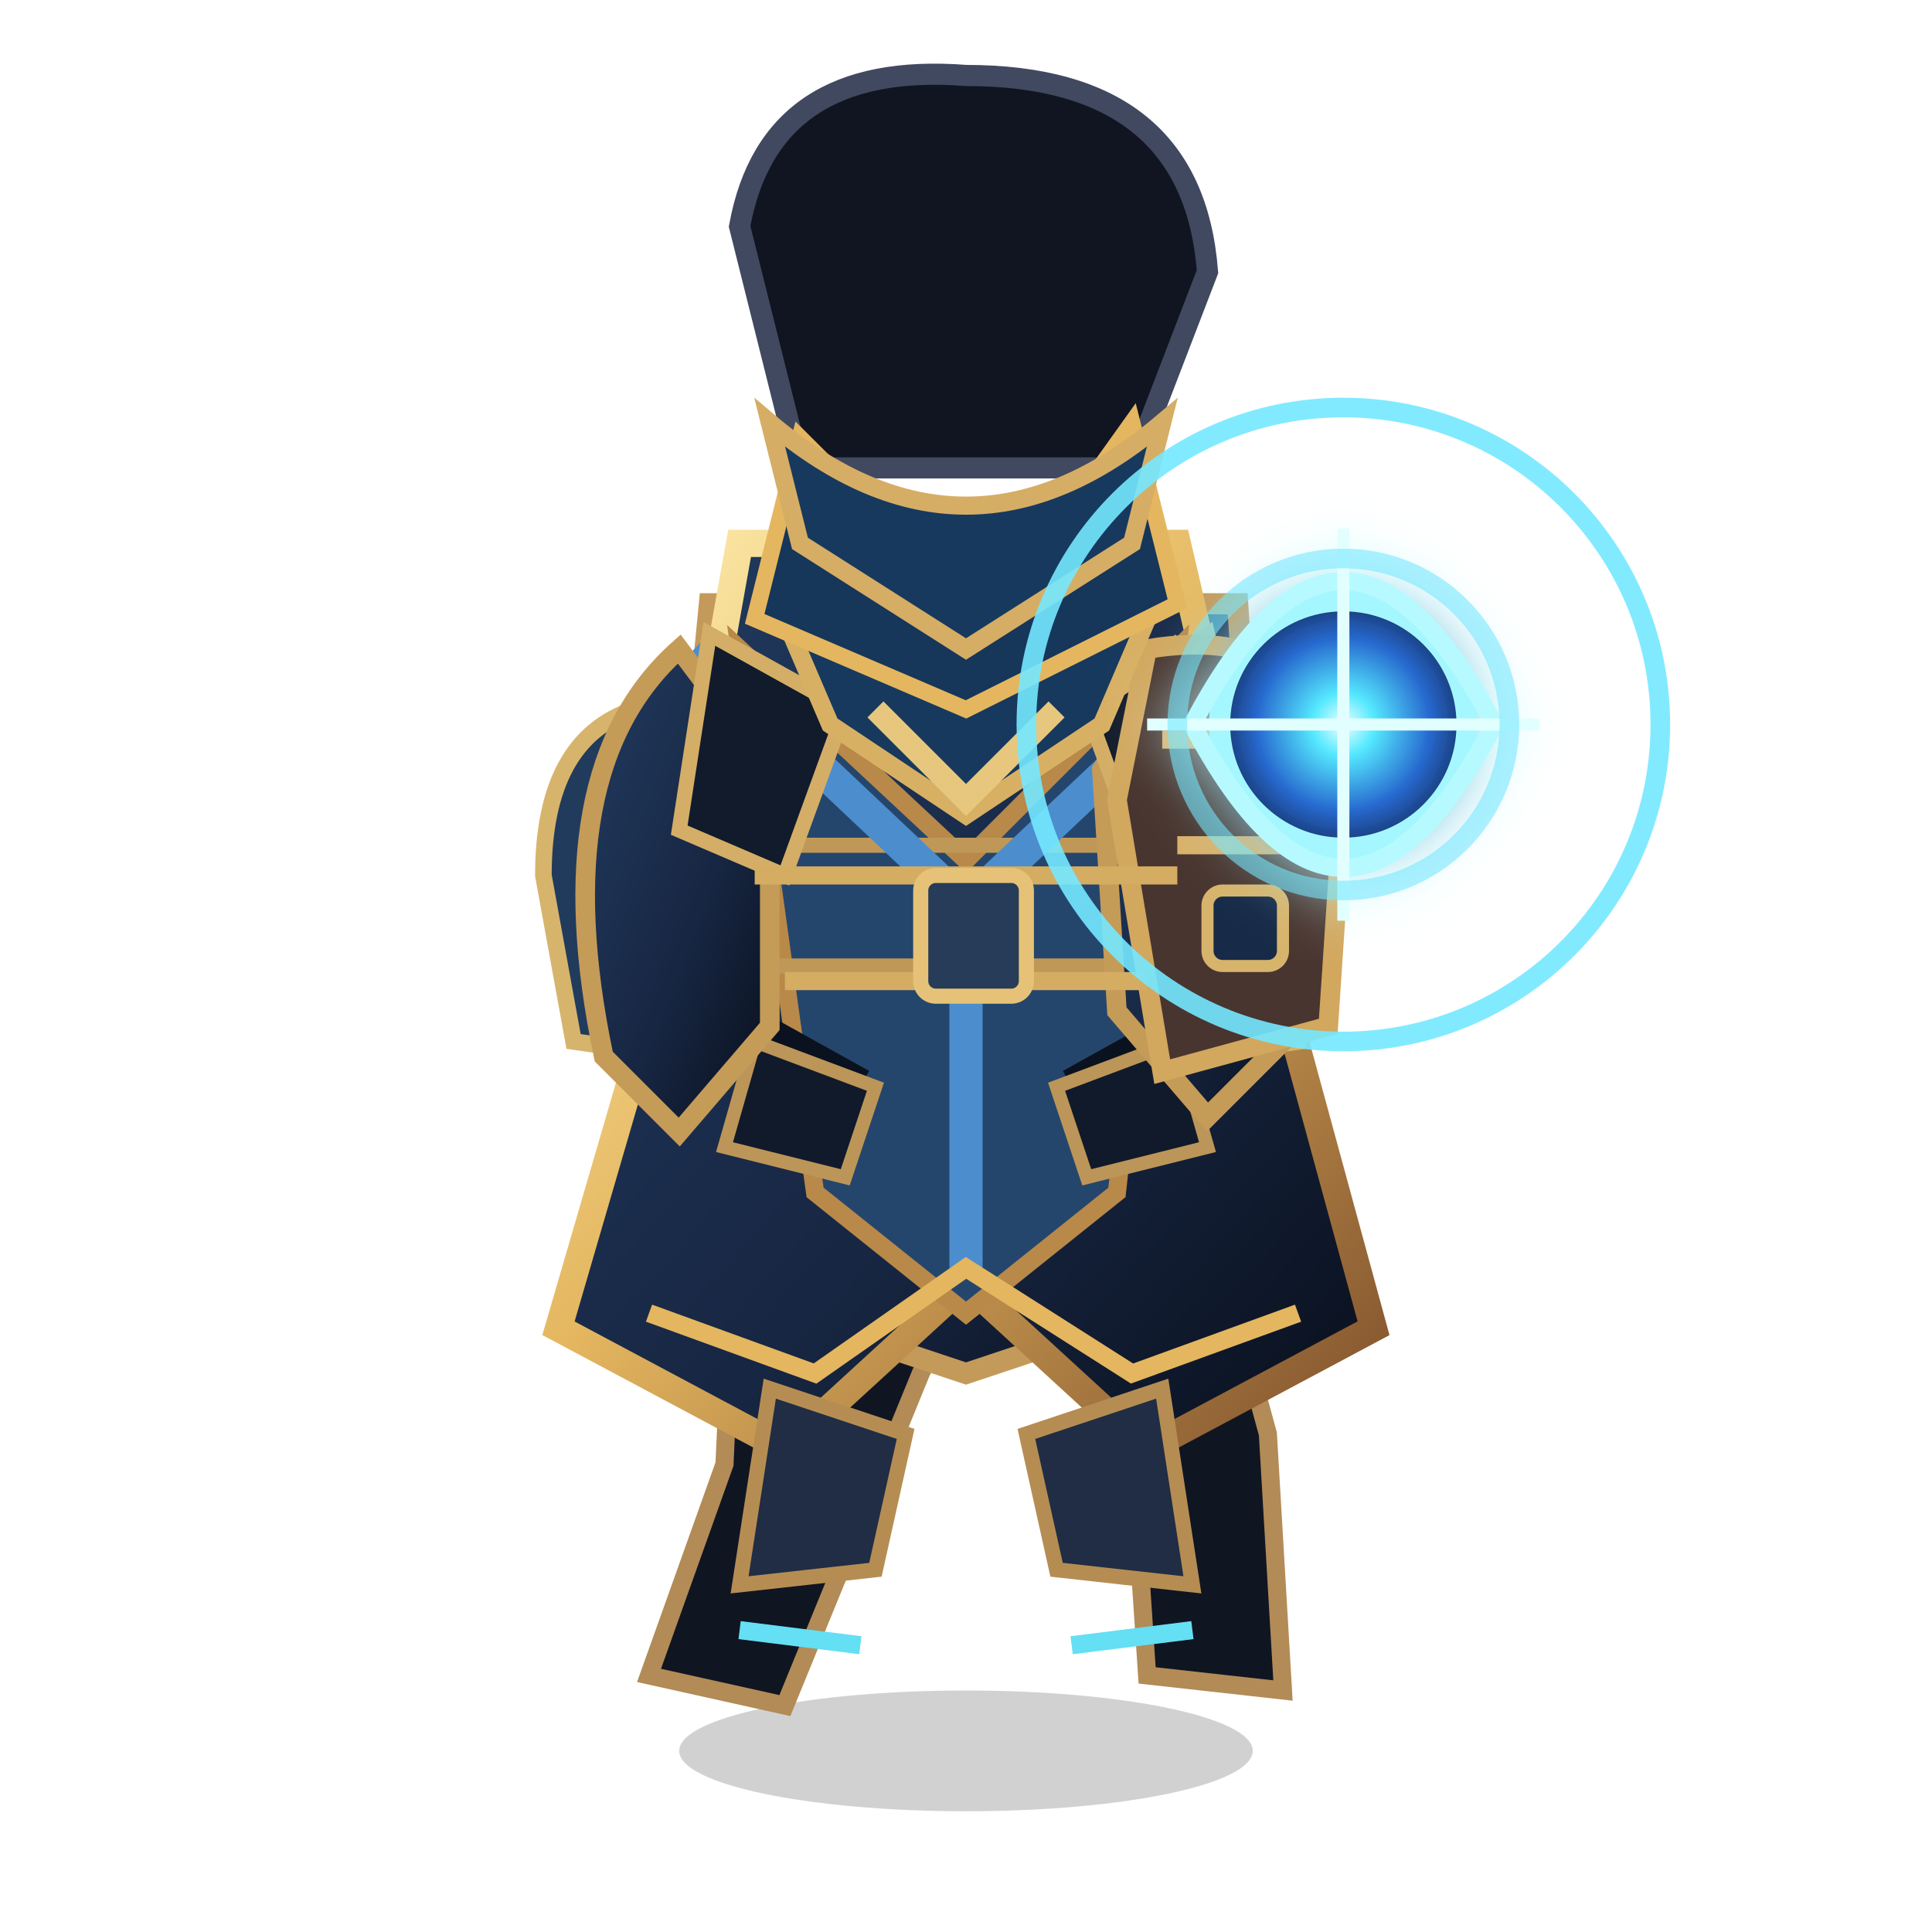
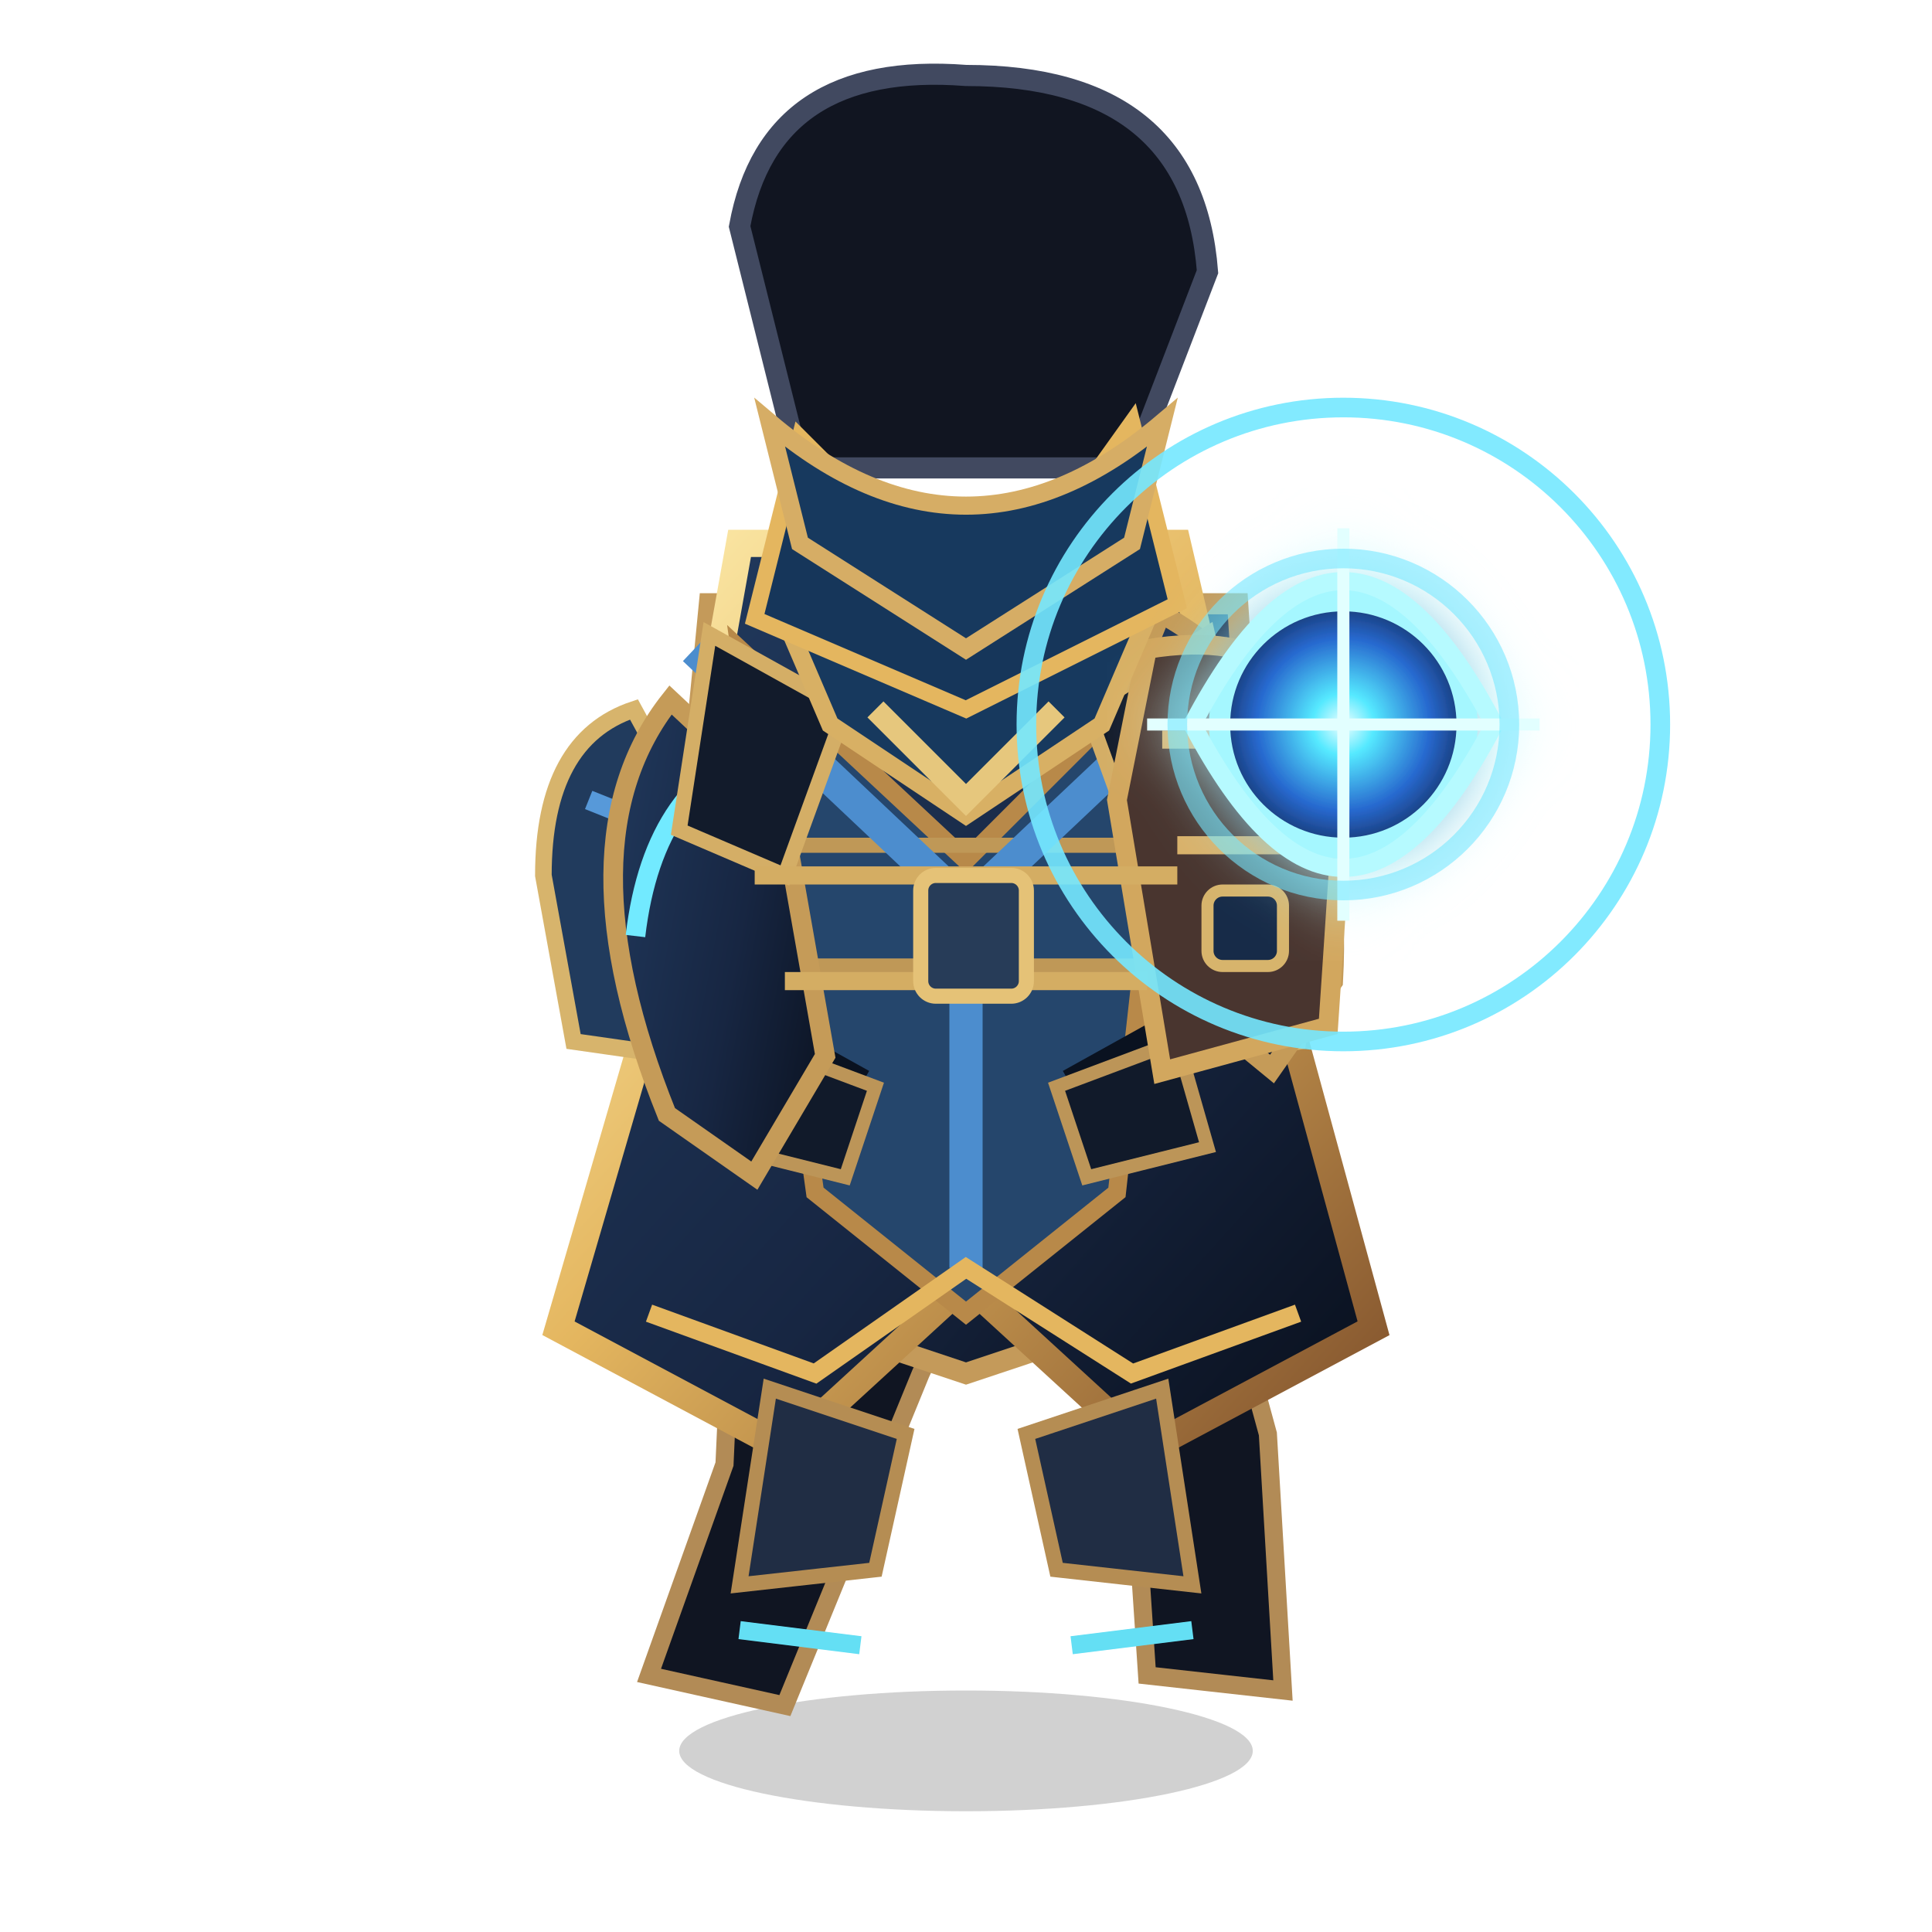
<svg xmlns="http://www.w3.org/2000/svg" width="128" height="128" viewBox="0 0 128 128" role="img" aria-label="Researcher up echoCast frame 3">
  <defs>
    <linearGradient id="coat" x1="0" y1="0" x2="1" y2="1">
      <stop offset="0" stop-color="#223c61" />
      <stop offset=".58" stop-color="#172642" />
      <stop offset="1" stop-color="#090f1b" />
    </linearGradient>
    <linearGradient id="gold" x1="0" y1="0" x2="1" y2="1">
      <stop stop-color="#fff0b2" />
      <stop offset=".45" stop-color="#e4b65f" />
      <stop offset="1" stop-color="#80512c" />
    </linearGradient>
    <radialGradient id="orb">
      <stop stop-color="#f0ffff" />
      <stop offset=".25" stop-color="#55e9ff" />
      <stop offset=".7" stop-color="#2769cf" />
      <stop offset="1" stop-color="#18366e" />
    </radialGradient>
    <linearGradient id="skin" x1="0" y1="0" x2="1" y2="1">
      <stop stop-color="#ffe0bd" />
      <stop offset="1" stop-color="#efc6a0" />
    </linearGradient>
    <filter id="glow">
      <feGaussianBlur stdDeviation="2.1" result="b" />
      <feMerge>
        <feMergeNode in="b" />
        <feMergeNode in="SourceGraphic" />
      </feMerge>
    </filter>
  </defs>
  <ellipse cx="64" cy="116" rx="19" ry="4" fill="#000" opacity=".18" />
  <g transform="translate(0 0)">
    <path d="M49 75 L48 97 L43 111 L52 113 L61 91 L67 78 Z" fill="#101522" stroke="#b28b56" stroke-width="1.2" />
    <path d="M67 78 L75 96 L76 111 L85 112 L84 95 L78 73 Z" fill="#101522" stroke="#b28b56" stroke-width="1.2" />
    <path d="M47 40 L82 40 L84 71 L79 86 L64 91 L49 86 L44 71 Z" fill="url(#coat)" stroke="#c49a5a" stroke-width="1.4" />
    <path d="M49 36 L78 36 L85 66 L91 88 L76 96 L64 85 L52 96 L37 88 L44 64 Z" fill="url(#coat)" stroke="url(#gold)" stroke-width="1.8" />
    <path d="M49 43 L64 57 L78 43 L74 79 L64 87 L54 79 Z" fill="#25466c" stroke="#b88949" stroke-width="1.2" />
    <path d="M49 48 L78 48 M48 56 L78 56 M50 64 L76 64" stroke="#bf9857" stroke-width="1" />
    <path d="M54 41 L64 52 L74 41" fill="none" stroke="#4e91d5" stroke-width="2" />
    <path d="M46 43 L64 60 L82 43 M64 60 L64 84" fill="none" stroke="#4c8dce" stroke-width="2.2" />
    <path d="M43 87 L54 91 L64 84 L75 91 L86 87" fill="none" stroke="#e4b65f" stroke-width="1.2" />
    <path d="M48 67 L57 72 M80 67 L71 72" stroke="#0a1220" stroke-width="2.4" />
    <path d="M42 47 Q36 49 36 58 L38 69 L45 70 L48 58 Z" fill="#213b5d" stroke="#d7b46c" stroke-width="1.1" />
    <path d="M39 53 L44 55 L42 64" fill="none" stroke="#5799d9" stroke-width="1.3" />
    <path d="M81 47 Q88 49 88 58 L86 69 L79 70 L76 58 Z" fill="#172944" stroke="#d7b46c" stroke-width="1.1" />
    <path d="M80 54 L85 56 L83 64" fill="none" stroke="#5799d9" stroke-width="1.3" />
    <path d="M50 69 L58 72 L56 78 L48 76 Z M70 72 L78 69 L80 76 L72 78 Z" fill="#111a2a" stroke="#bc9558" stroke-width=".9" />
    <path d="M51 92 L60 95 L58 104 L49 105 Z M68 95 L77 92 L79 105 L70 104 Z" fill="#202d44" stroke="#b58d53" stroke-width="1" />
    <path d="M49 108 L57 109 M71 109 L79 108" stroke="#64dff4" stroke-width="1.2" />
-     <path d="M45 43 Q36 51 40 70 L45 75 L51 68 L51 51 Z" fill="url(#coat)" stroke="#c59b58" stroke-width="1.3" />
-     <path d="M78 43 Q89 52 85 69 L80 74 L74 67 L73 51 Z" fill="url(#coat)" stroke="#c59b58" stroke-width="1.3" />
+     <g transform="rotate(-10 64 48)">
+       <path d="M45 43 Q36 51 40 70 L45 75 L51 68 L51 51 Z" fill="url(#coat)" stroke="#c59b58" stroke-width="1.3" />
+       <path d="M78 43 Q89 52 85 69 L80 74 L74 67 L73 51 Z" fill="url(#coat)" stroke="#c59b58" stroke-width="1.3" />
+       <path d="M40 58 Q43 48 51 47 M88 58 Q85 48 77 47" stroke="#72eaff" stroke-width="1.3" fill="none" />
+     </g>
    <path d="M47 42 L56 47 L52 58 L45 55 Z M80 42 L72 47 L76 58 L83 55 Z" fill="#121b2b" stroke="#d4ae66" stroke-width="1" />
    <path d="M76 43 Q88 41 89 53 L88 68 L77 71 L74 53 Z" fill="#49352f" stroke="#d2a75e" stroke-width="1.3" />
    <path d="M77 49 L87 49 M78 56 L86 56" stroke="#d9b16a" stroke-width="1.2" />
    <rect x="80" y="59" width="5" height="5" rx="1" fill="#172b48" stroke="#d7b46c" stroke-width=".8" />
    <path d="M52 41 L76 41 L73 48 L64 54 L55 48 Z" fill="#17395e" stroke="#d8b064" stroke-width="1.2" />
    <path d="M58 47 L64 53 L70 47" fill="none" stroke="#e6c77d" stroke-width="1.5" />
    <path d="M50 58 L78 58 M52 65 L76 65" stroke="#d4ad63" stroke-width="1.2" />
    <rect x="61" y="58" width="7" height="8" rx="1" fill="#273c58" stroke="#e5c277" stroke-width="1" />
    <path d="M49 15 Q51 4 64 5 Q79 5 80 18 L75 31 L53 31 Z" fill="#111521" stroke="#414960" stroke-width="1.4" />
    <path d="M53 29 L50 41 L64 47 L78 40 L75 28 L70 35 L59 35 Z" fill="#16365a" stroke="#e4b65f" stroke-width="1.1" />
    <path d="M51 28 Q64 39 77 28 L75 36 L64 43 L53 36 Z" fill="#17395e" stroke="#d6ad65" stroke-width="1.2" />
    <g filter="url(#glow)">
      <circle cx="89" cy="48" r="8.198" fill="url(#orb)" stroke="#a5f7ff" stroke-width="1.4" />
      <path d="M79 48 Q89 29 99 48 Q89 67 79 48" fill="none" stroke="#b6faff" stroke-width="1.2" />
      <path d="M76 48 L102 48 M89 35 L89 61" stroke="#e2ffff" stroke-width=".8" />
    </g>
    <g fill="none" stroke="#74e8ff" stroke-width="1.3" opacity=".9">
      <circle cx="89" cy="48" r="21" />
      <circle cx="89" cy="48" r="11" opacity=".65" />
    </g>
  </g>
</svg>
